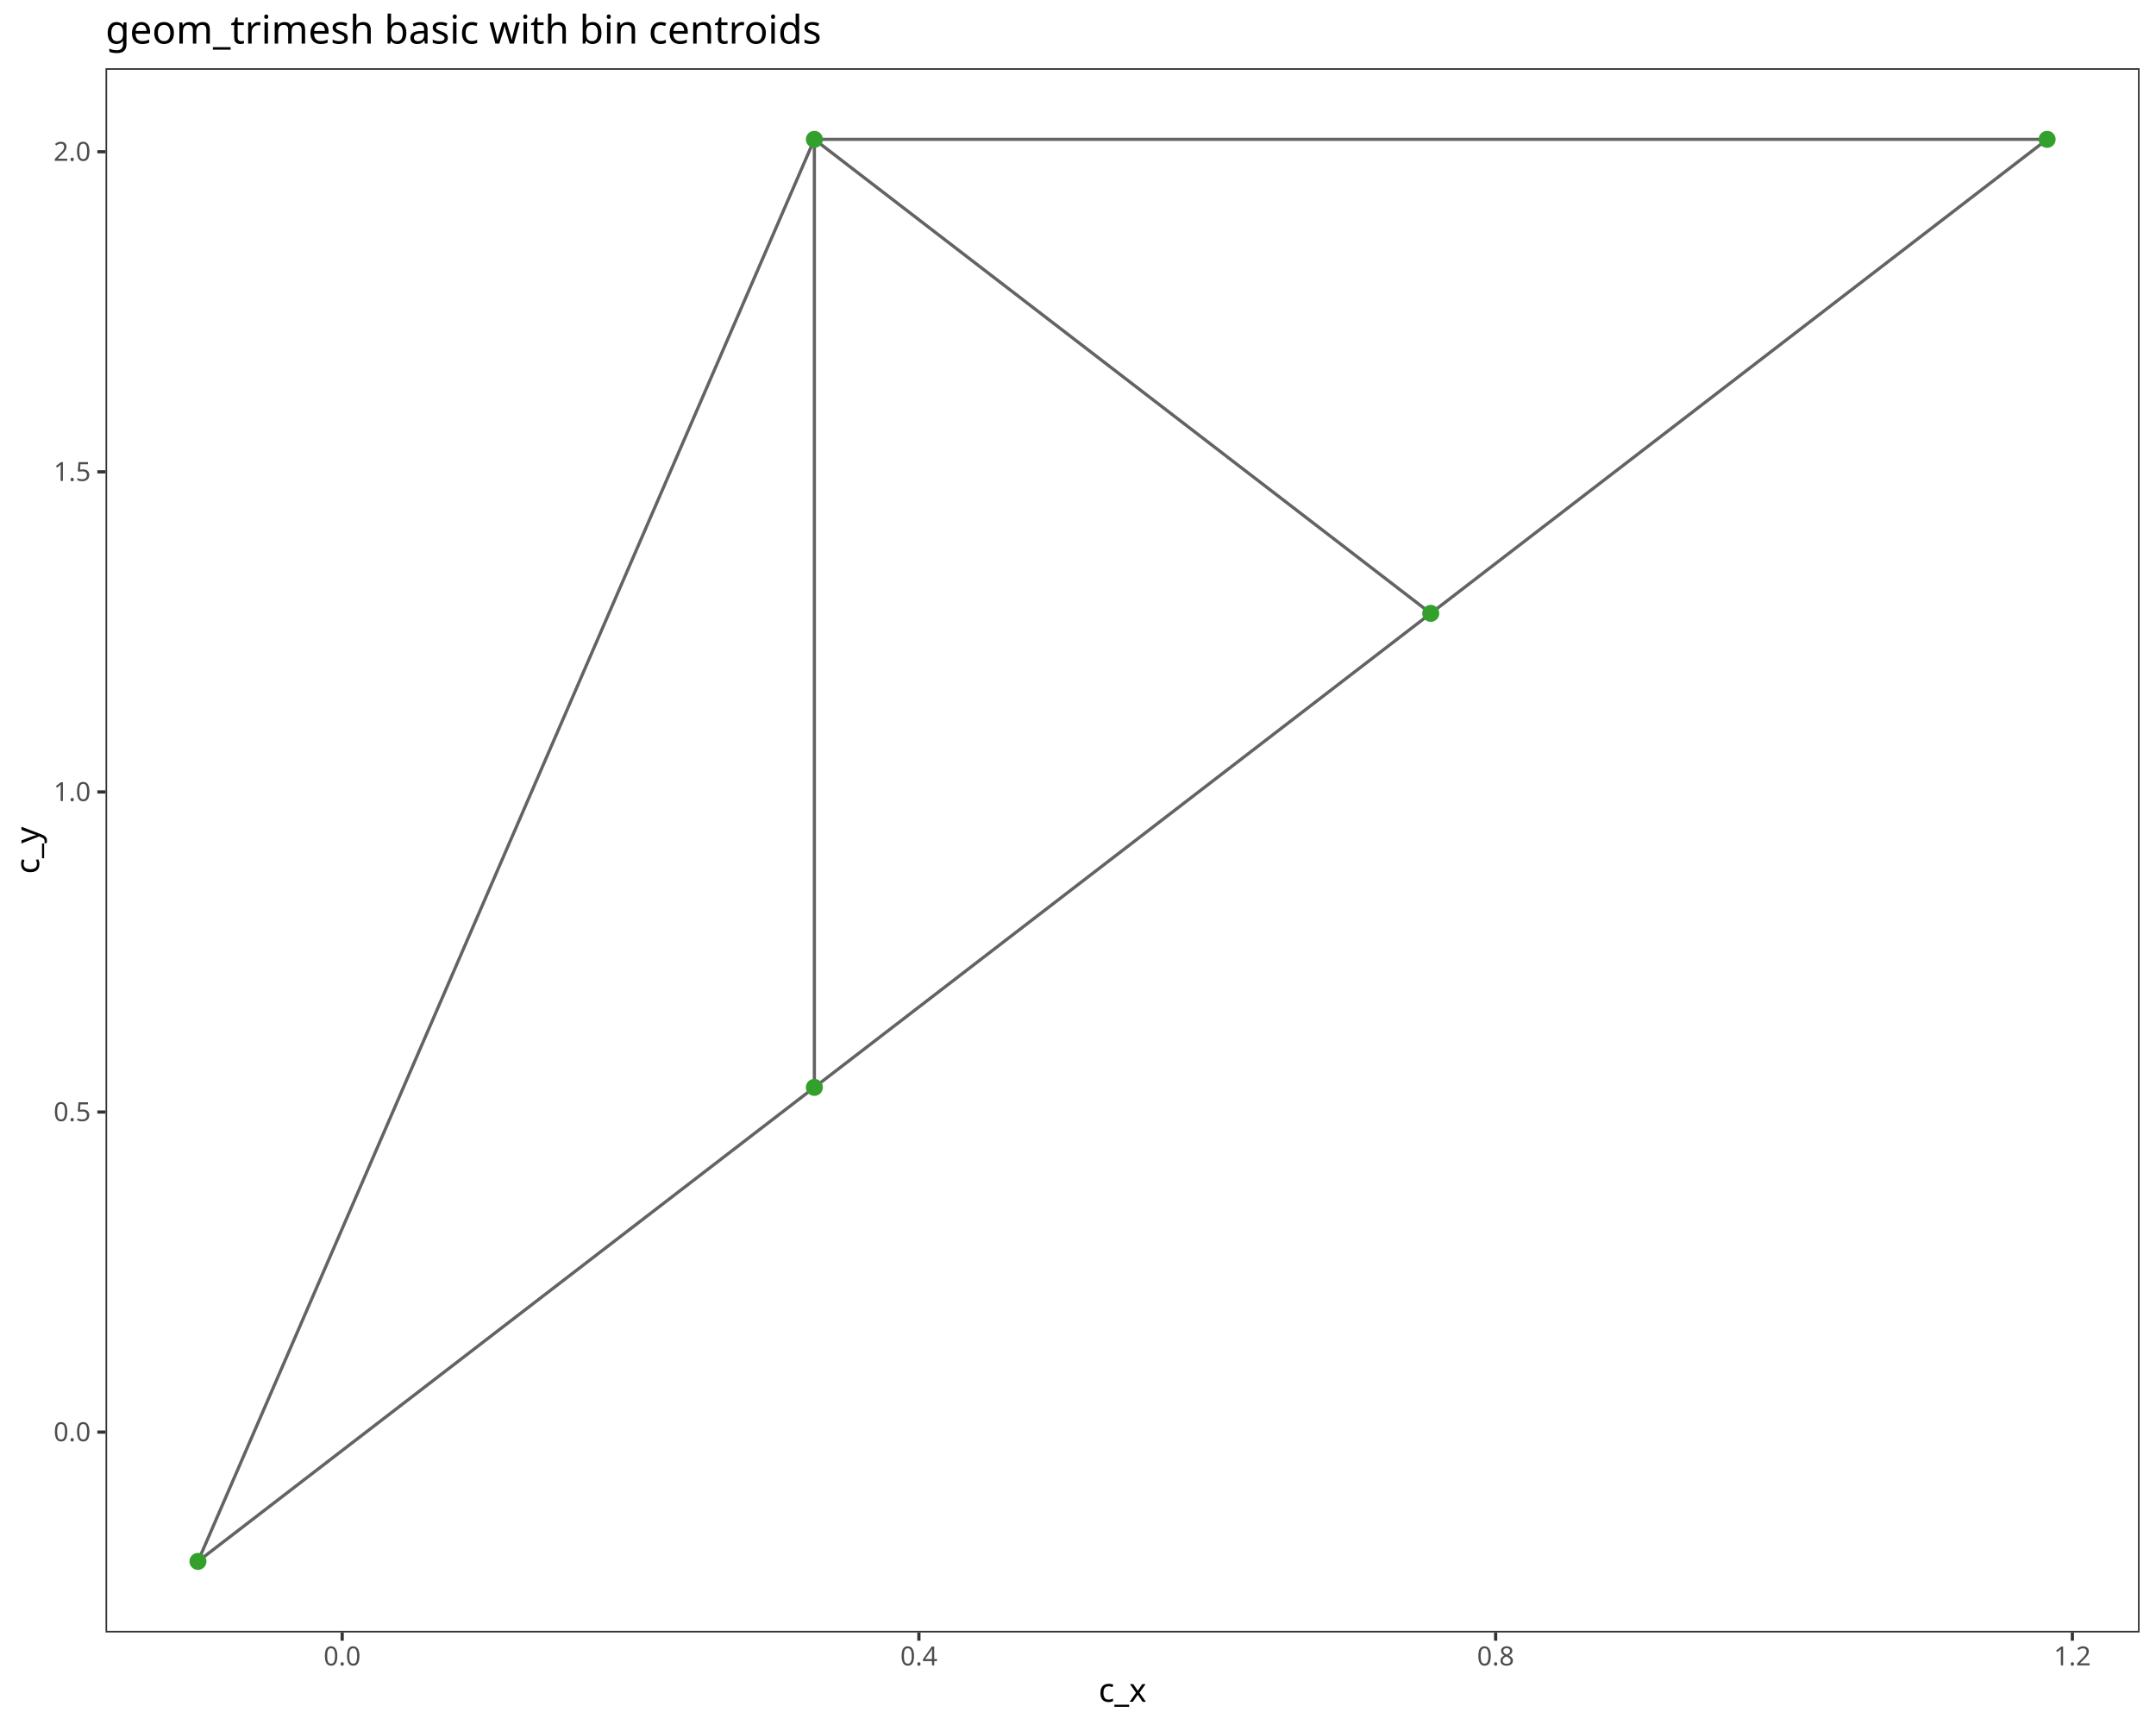
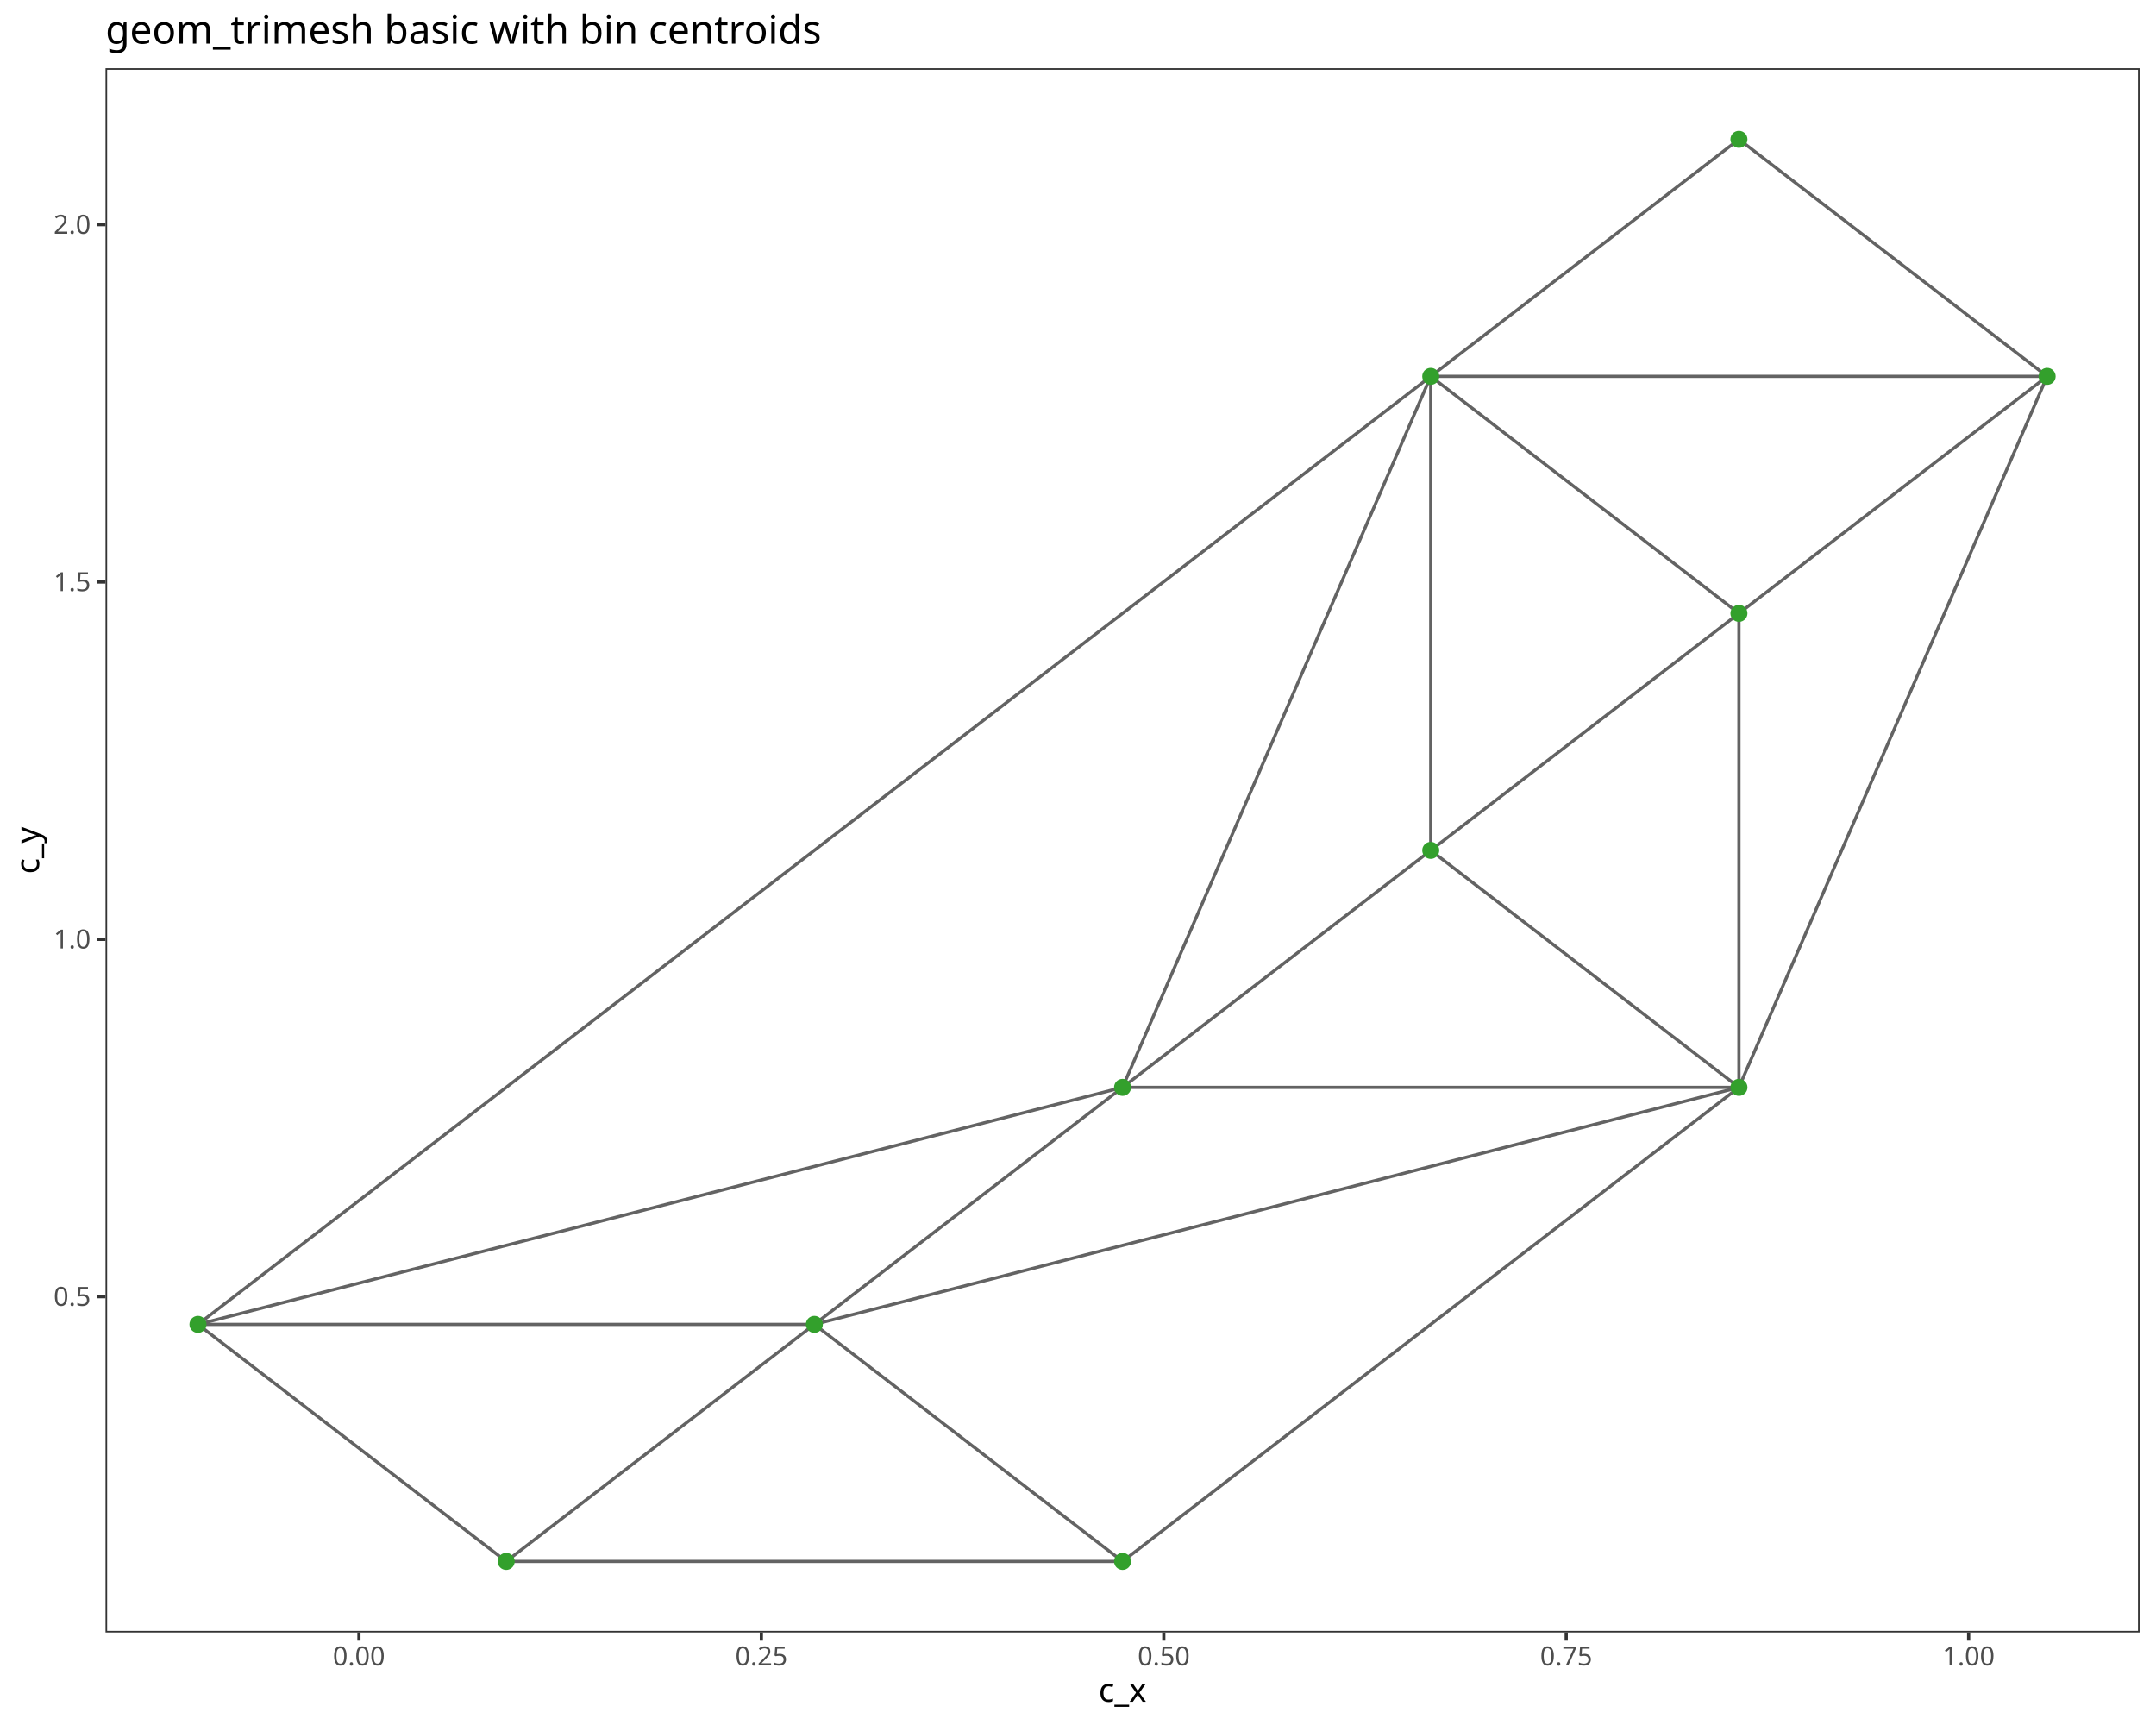
<svg xmlns="http://www.w3.org/2000/svg" class="svglite" data-engine-version="2.0" width="720.00pt" height="576.00pt" viewBox="0 0 720.00 576.00">
  <defs>
    <style type="text/css">
    .svglite line, .svglite polyline, .svglite polygon, .svglite path, .svglite rect, .svglite circle {
      fill: none;
      stroke: #000000;
      stroke-linecap: round;
      stroke-linejoin: round;
      stroke-miterlimit: 10.00;
    }
  </style>
  </defs>
  <rect width="100%" height="100%" style="stroke: none; fill: #FFFFFF;" />
  <defs>
    <clipPath id="cpMC4wMHw3MjAuMDB8MC4wMHw1NzYuMDA=">
      <rect x="0.00" y="0.00" width="720.00" height="576.00" />
    </clipPath>
  </defs>
  <g clip-path="url(#cpMC4wMHw3MjAuMDB8MC4wMHw1NzYuMDA=)">
    <rect x="0.00" y="0.00" width="720.00" height="576.00" style="stroke-width: 1.07; stroke: #FFFFFF; fill: #FFFFFF;" />
  </g>
  <defs>
    <clipPath id="cpMzUuMjR8NzE0LjUyfDIyLjc4fDU0NS4xMQ==">
      <rect x="35.24" y="22.78" width="679.28" height="522.33" />
    </clipPath>
  </defs>
  <g clip-path="url(#cpMzUuMjR8NzE0LjUyfDIyLjc4fDU0NS4xMQ==)">
    <rect x="35.24" y="22.78" width="679.28" height="522.33" style="stroke-width: 1.07; stroke: none; fill: #FFFFFF;" />
-     <line x1="66.11" y1="521.37" x2="271.96" y2="363.09" style="stroke-width: 1.07; stroke: #636363; stroke-linecap: butt;" />
-     <line x1="477.80" y1="204.81" x2="271.96" y2="46.53" style="stroke-width: 1.07; stroke: #636363; stroke-linecap: butt;" />
-     <line x1="271.96" y1="46.53" x2="683.64" y2="46.53" style="stroke-width: 1.07; stroke: #636363; stroke-linecap: butt;" />
-     <line x1="66.11" y1="521.37" x2="271.96" y2="46.53" style="stroke-width: 1.07; stroke: #636363; stroke-linecap: butt;" />
-     <line x1="271.96" y1="363.09" x2="477.80" y2="204.81" style="stroke-width: 1.07; stroke: #636363; stroke-linecap: butt;" />
-     <line x1="477.80" y1="204.81" x2="683.64" y2="46.53" style="stroke-width: 1.07; stroke: #636363; stroke-linecap: butt;" />
-     <line x1="271.96" y1="363.09" x2="271.96" y2="46.53" style="stroke-width: 1.07; stroke: #636363; stroke-linecap: butt;" />
-     <circle cx="66.11" cy="521.37" r="2.49" style="stroke-width: 0.71; stroke: #33A02C; fill: #33A02C;" />
-     <circle cx="477.80" cy="204.81" r="2.49" style="stroke-width: 0.71; stroke: #33A02C; fill: #33A02C;" />
-     <circle cx="271.96" cy="46.53" r="2.49" style="stroke-width: 0.71; stroke: #33A02C; fill: #33A02C;" />
-     <circle cx="271.96" cy="363.09" r="2.49" style="stroke-width: 0.71; stroke: #33A02C; fill: #33A02C;" />
-     <circle cx="683.64" cy="46.53" r="2.49" style="stroke-width: 0.71; stroke: #33A02C; fill: #33A02C;" />
+     <line x1="169.04" y1="521.37" x2="271.96" y2="442.23" style="stroke-width: 1.07; stroke: #636363; stroke-linecap: butt;" />
+     <line x1="374.88" y1="521.37" x2="271.96" y2="442.23" style="stroke-width: 1.07; stroke: #636363; stroke-linecap: butt;" />
+     <line x1="66.11" y1="442.23" x2="374.88" y2="363.09" style="stroke-width: 1.07; stroke: #636363; stroke-linecap: butt;" />
+     <line x1="271.96" y1="442.23" x2="580.72" y2="363.09" style="stroke-width: 1.07; stroke: #636363; stroke-linecap: butt;" />
+     <line x1="66.11" y1="442.23" x2="477.80" y2="125.67" style="stroke-width: 1.07; stroke: #636363; stroke-linecap: butt;" />
+     <line x1="374.88" y1="363.09" x2="477.80" y2="283.95" style="stroke-width: 1.07; stroke: #636363; stroke-linecap: butt;" />
+     <line x1="477.80" y1="283.95" x2="580.72" y2="204.81" style="stroke-width: 1.07; stroke: #636363; stroke-linecap: butt;" />
+     <line x1="374.88" y1="363.09" x2="477.80" y2="125.67" style="stroke-width: 1.07; stroke: #636363; stroke-linecap: butt;" />
+     <line x1="477.80" y1="125.67" x2="683.64" y2="125.67" style="stroke-width: 1.07; stroke: #636363; stroke-linecap: butt;" />
+     <line x1="580.72" y1="204.81" x2="683.64" y2="125.67" style="stroke-width: 1.07; stroke: #636363; stroke-linecap: butt;" />
+     <line x1="477.80" y1="125.67" x2="580.72" y2="46.53" style="stroke-width: 1.07; stroke: #636363; stroke-linecap: butt;" />
+     <line x1="169.04" y1="521.37" x2="66.11" y2="442.23" style="stroke-width: 1.07; stroke: #636363; stroke-linecap: butt;" />
+     <line x1="169.04" y1="521.37" x2="374.88" y2="521.37" style="stroke-width: 1.07; stroke: #636363; stroke-linecap: butt;" />
+     <line x1="271.96" y1="442.23" x2="374.88" y2="363.09" style="stroke-width: 1.07; stroke: #636363; stroke-linecap: butt;" />
+     <line x1="580.72" y1="363.09" x2="477.80" y2="283.95" style="stroke-width: 1.07; stroke: #636363; stroke-linecap: butt;" />
+     <line x1="477.80" y1="283.95" x2="477.80" y2="125.67" style="stroke-width: 1.07; stroke: #636363; stroke-linecap: butt;" />
+     <line x1="580.72" y1="363.09" x2="580.72" y2="204.81" style="stroke-width: 1.07; stroke: #636363; stroke-linecap: butt;" />
+     <line x1="580.72" y1="363.09" x2="683.64" y2="125.67" style="stroke-width: 1.07; stroke: #636363; stroke-linecap: butt;" />
+     <line x1="683.64" y1="125.67" x2="580.72" y2="46.53" style="stroke-width: 1.07; stroke: #636363; stroke-linecap: butt;" />
+     <line x1="66.11" y1="442.23" x2="271.96" y2="442.23" style="stroke-width: 1.07; stroke: #636363; stroke-linecap: butt;" />
+     <line x1="374.88" y1="363.09" x2="580.72" y2="363.09" style="stroke-width: 1.07; stroke: #636363; stroke-linecap: butt;" />
+     <line x1="374.88" y1="521.37" x2="580.72" y2="363.09" style="stroke-width: 1.07; stroke: #636363; stroke-linecap: butt;" />
+     <line x1="580.72" y1="204.81" x2="477.80" y2="125.67" style="stroke-width: 1.07; stroke: #636363; stroke-linecap: butt;" />
+     <circle cx="169.04" cy="521.37" r="2.49" style="stroke-width: 0.71; stroke: #33A02C; fill: #33A02C;" />
+     <circle cx="374.88" cy="521.37" r="2.49" style="stroke-width: 0.71; stroke: #33A02C; fill: #33A02C;" />
+     <circle cx="66.11" cy="442.23" r="2.49" style="stroke-width: 0.71; stroke: #33A02C; fill: #33A02C;" />
+     <circle cx="271.96" cy="442.23" r="2.49" style="stroke-width: 0.71; stroke: #33A02C; fill: #33A02C;" />
+     <circle cx="374.88" cy="363.09" r="2.49" style="stroke-width: 0.71; stroke: #33A02C; fill: #33A02C;" />
+     <circle cx="477.80" cy="283.95" r="2.49" style="stroke-width: 0.71; stroke: #33A02C; fill: #33A02C;" />
+     <circle cx="477.80" cy="125.67" r="2.49" style="stroke-width: 0.71; stroke: #33A02C; fill: #33A02C;" />
+     <circle cx="580.72" cy="204.81" r="2.49" style="stroke-width: 0.71; stroke: #33A02C; fill: #33A02C;" />
+     <circle cx="580.72" cy="363.09" r="2.49" style="stroke-width: 0.71; stroke: #33A02C; fill: #33A02C;" />
+     <circle cx="683.64" cy="125.67" r="2.49" style="stroke-width: 0.71; stroke: #33A02C; fill: #33A02C;" />
+     <circle cx="580.72" cy="46.53" r="2.49" style="stroke-width: 0.71; stroke: #33A02C; fill: #33A02C;" />
    <rect x="35.24" y="22.78" width="679.28" height="522.33" style="stroke-width: 1.07; stroke: #333333;" />
  </g>
  <g clip-path="url(#cpMC4wMHw3MjAuMDB8MC4wMHw1NzYuMDA=)">
-     <text x="30.31" y="481.23" text-anchor="end" style="font-size: 8.80px; fill: #4D4D4D; font-family: sans;" textLength="12.23px" lengthAdjust="spacingAndGlyphs">0.0</text>
-     <text x="30.31" y="374.35" text-anchor="end" style="font-size: 8.80px; fill: #4D4D4D; font-family: sans;" textLength="12.23px" lengthAdjust="spacingAndGlyphs">0.5</text>
-     <text x="30.31" y="267.47" text-anchor="end" style="font-size: 8.80px; fill: #4D4D4D; font-family: sans;" textLength="12.23px" lengthAdjust="spacingAndGlyphs">1.0</text>
-     <text x="30.31" y="160.59" text-anchor="end" style="font-size: 8.80px; fill: #4D4D4D; font-family: sans;" textLength="12.23px" lengthAdjust="spacingAndGlyphs">1.5</text>
-     <text x="30.31" y="53.70" text-anchor="end" style="font-size: 8.80px; fill: #4D4D4D; font-family: sans;" textLength="12.23px" lengthAdjust="spacingAndGlyphs">2.0</text>
-     <polyline points="32.50,478.20 35.24,478.20 " style="stroke-width: 1.07; stroke: #333333; stroke-linecap: butt;" />
-     <polyline points="32.50,371.32 35.24,371.32 " style="stroke-width: 1.07; stroke: #333333; stroke-linecap: butt;" />
-     <polyline points="32.50,264.44 35.24,264.44 " style="stroke-width: 1.07; stroke: #333333; stroke-linecap: butt;" />
-     <polyline points="32.50,157.56 35.24,157.56 " style="stroke-width: 1.07; stroke: #333333; stroke-linecap: butt;" />
-     <polyline points="32.50,50.68 35.24,50.68 " style="stroke-width: 1.07; stroke: #333333; stroke-linecap: butt;" />
-     <polyline points="114.27,547.85 114.27,545.11 " style="stroke-width: 1.07; stroke: #333333; stroke-linecap: butt;" />
-     <polyline points="306.87,547.85 306.87,545.11 " style="stroke-width: 1.07; stroke: #333333; stroke-linecap: butt;" />
-     <polyline points="499.47,547.85 499.47,545.11 " style="stroke-width: 1.07; stroke: #333333; stroke-linecap: butt;" />
-     <polyline points="692.07,547.85 692.07,545.11 " style="stroke-width: 1.07; stroke: #333333; stroke-linecap: butt;" />
-     <text x="114.27" y="556.10" text-anchor="middle" style="font-size: 8.80px; fill: #4D4D4D; font-family: sans;" textLength="12.23px" lengthAdjust="spacingAndGlyphs">0.0</text>
-     <text x="306.87" y="556.10" text-anchor="middle" style="font-size: 8.80px; fill: #4D4D4D; font-family: sans;" textLength="12.23px" lengthAdjust="spacingAndGlyphs">0.4</text>
-     <text x="499.47" y="556.10" text-anchor="middle" style="font-size: 8.80px; fill: #4D4D4D; font-family: sans;" textLength="12.23px" lengthAdjust="spacingAndGlyphs">0.8</text>
-     <text x="692.07" y="556.10" text-anchor="middle" style="font-size: 8.80px; fill: #4D4D4D; font-family: sans;" textLength="12.23px" lengthAdjust="spacingAndGlyphs">1.2</text>
+     <text x="30.31" y="436.02" text-anchor="end" style="font-size: 8.80px; fill: #4D4D4D; font-family: sans;" textLength="12.23px" lengthAdjust="spacingAndGlyphs">0.5</text>
+     <text x="30.31" y="316.70" text-anchor="end" style="font-size: 8.80px; fill: #4D4D4D; font-family: sans;" textLength="12.23px" lengthAdjust="spacingAndGlyphs">1.0</text>
+     <text x="30.31" y="197.38" text-anchor="end" style="font-size: 8.80px; fill: #4D4D4D; font-family: sans;" textLength="12.23px" lengthAdjust="spacingAndGlyphs">1.5</text>
+     <text x="30.31" y="78.05" text-anchor="end" style="font-size: 8.80px; fill: #4D4D4D; font-family: sans;" textLength="12.23px" lengthAdjust="spacingAndGlyphs">2.0</text>
+     <polyline points="32.50,432.99 35.24,432.99 " style="stroke-width: 1.07; stroke: #333333; stroke-linecap: butt;" />
+     <polyline points="32.50,313.67 35.24,313.67 " style="stroke-width: 1.07; stroke: #333333; stroke-linecap: butt;" />
+     <polyline points="32.50,194.35 35.24,194.35 " style="stroke-width: 1.07; stroke: #333333; stroke-linecap: butt;" />
+     <polyline points="32.50,75.02 35.24,75.02 " style="stroke-width: 1.07; stroke: #333333; stroke-linecap: butt;" />
+     <polyline points="119.87,547.85 119.87,545.11 " style="stroke-width: 1.07; stroke: #333333; stroke-linecap: butt;" />
+     <polyline points="254.26,547.85 254.26,545.11 " style="stroke-width: 1.07; stroke: #333333; stroke-linecap: butt;" />
+     <polyline points="388.65,547.85 388.65,545.11 " style="stroke-width: 1.07; stroke: #333333; stroke-linecap: butt;" />
+     <polyline points="523.04,547.85 523.04,545.11 " style="stroke-width: 1.07; stroke: #333333; stroke-linecap: butt;" />
+     <polyline points="657.43,547.85 657.43,545.11 " style="stroke-width: 1.07; stroke: #333333; stroke-linecap: butt;" />
+     <text x="119.87" y="556.10" text-anchor="middle" style="font-size: 8.80px; fill: #4D4D4D; font-family: sans;" textLength="17.13px" lengthAdjust="spacingAndGlyphs">0.00</text>
+     <text x="254.26" y="556.10" text-anchor="middle" style="font-size: 8.80px; fill: #4D4D4D; font-family: sans;" textLength="17.13px" lengthAdjust="spacingAndGlyphs">0.25</text>
+     <text x="388.65" y="556.10" text-anchor="middle" style="font-size: 8.80px; fill: #4D4D4D; font-family: sans;" textLength="17.13px" lengthAdjust="spacingAndGlyphs">0.50</text>
+     <text x="523.04" y="556.10" text-anchor="middle" style="font-size: 8.80px; fill: #4D4D4D; font-family: sans;" textLength="17.13px" lengthAdjust="spacingAndGlyphs">0.75</text>
+     <text x="657.43" y="556.10" text-anchor="middle" style="font-size: 8.80px; fill: #4D4D4D; font-family: sans;" textLength="17.13px" lengthAdjust="spacingAndGlyphs">1.00</text>
    <text x="374.88" y="568.24" text-anchor="middle" style="font-size: 11.00px; font-family: sans;" textLength="17.13px" lengthAdjust="spacingAndGlyphs">c_x</text>
    <text transform="translate(13.05,283.95) rotate(-90)" text-anchor="middle" style="font-size: 11.00px; font-family: sans;" textLength="17.13px" lengthAdjust="spacingAndGlyphs">c_y</text>
    <text x="35.24" y="14.56" style="font-size: 13.20px; font-family: sans;" textLength="223.80px" lengthAdjust="spacingAndGlyphs">geom_trimesh basic with bin centroids</text>
  </g>
</svg>
